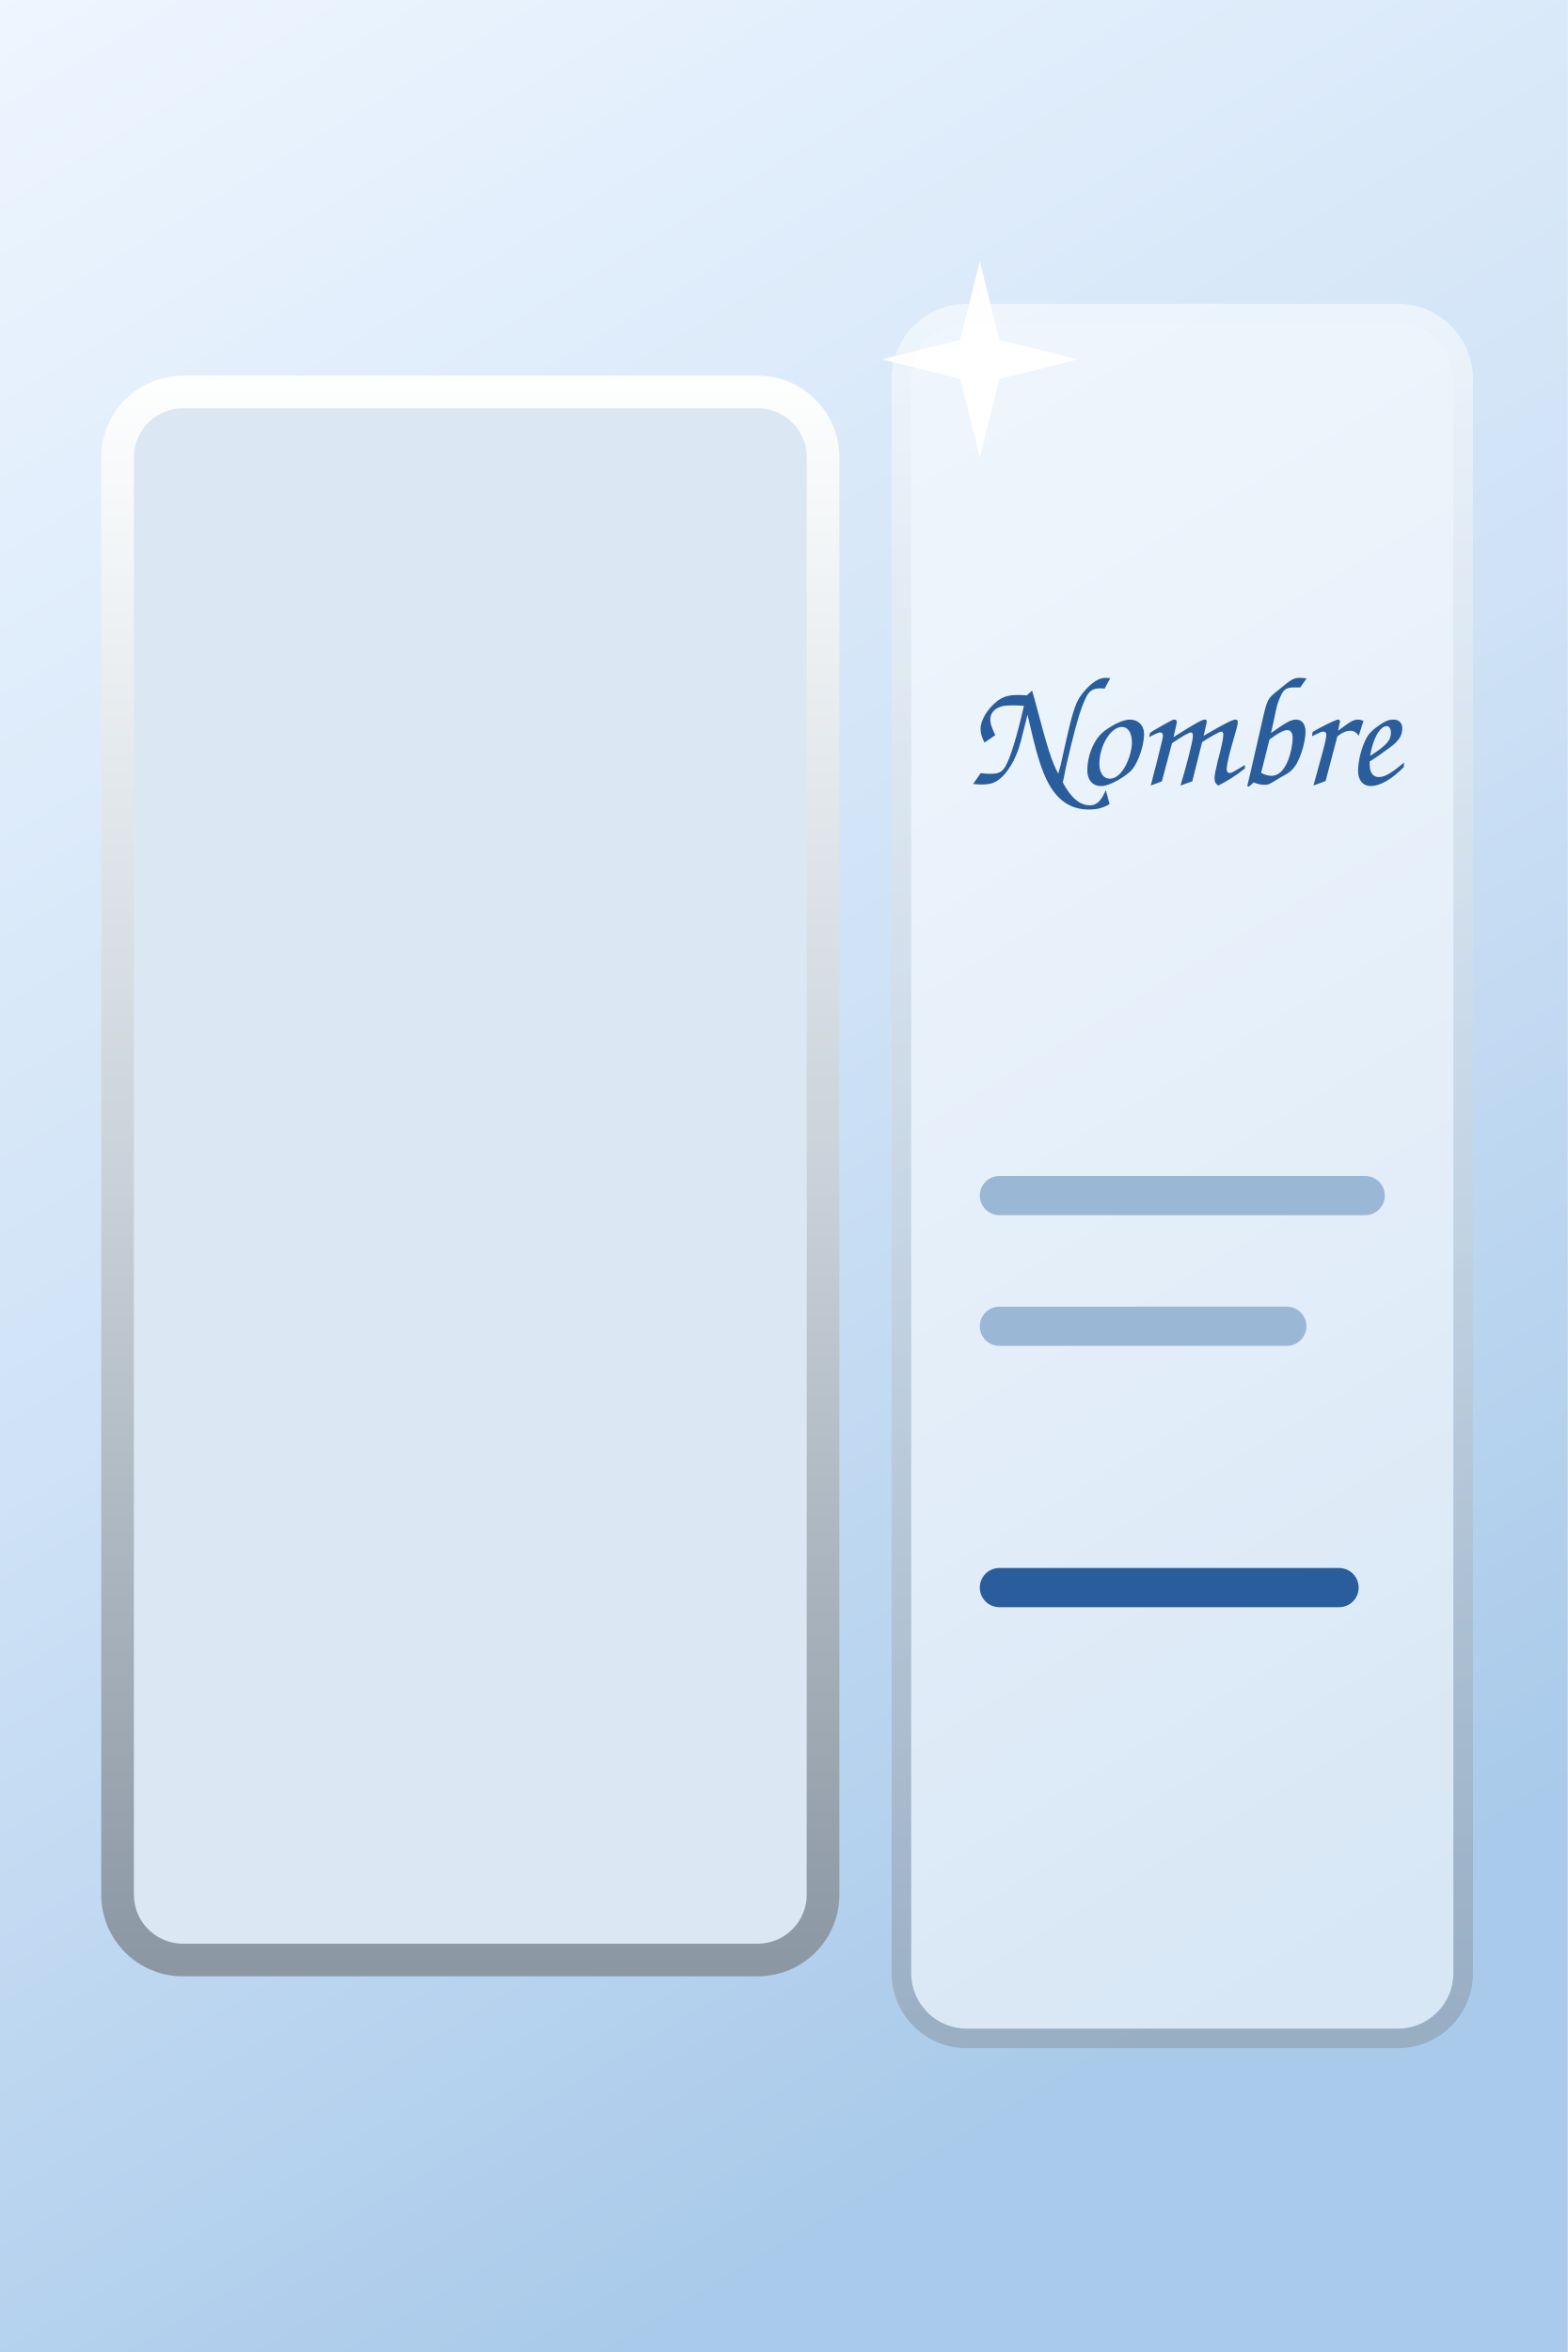
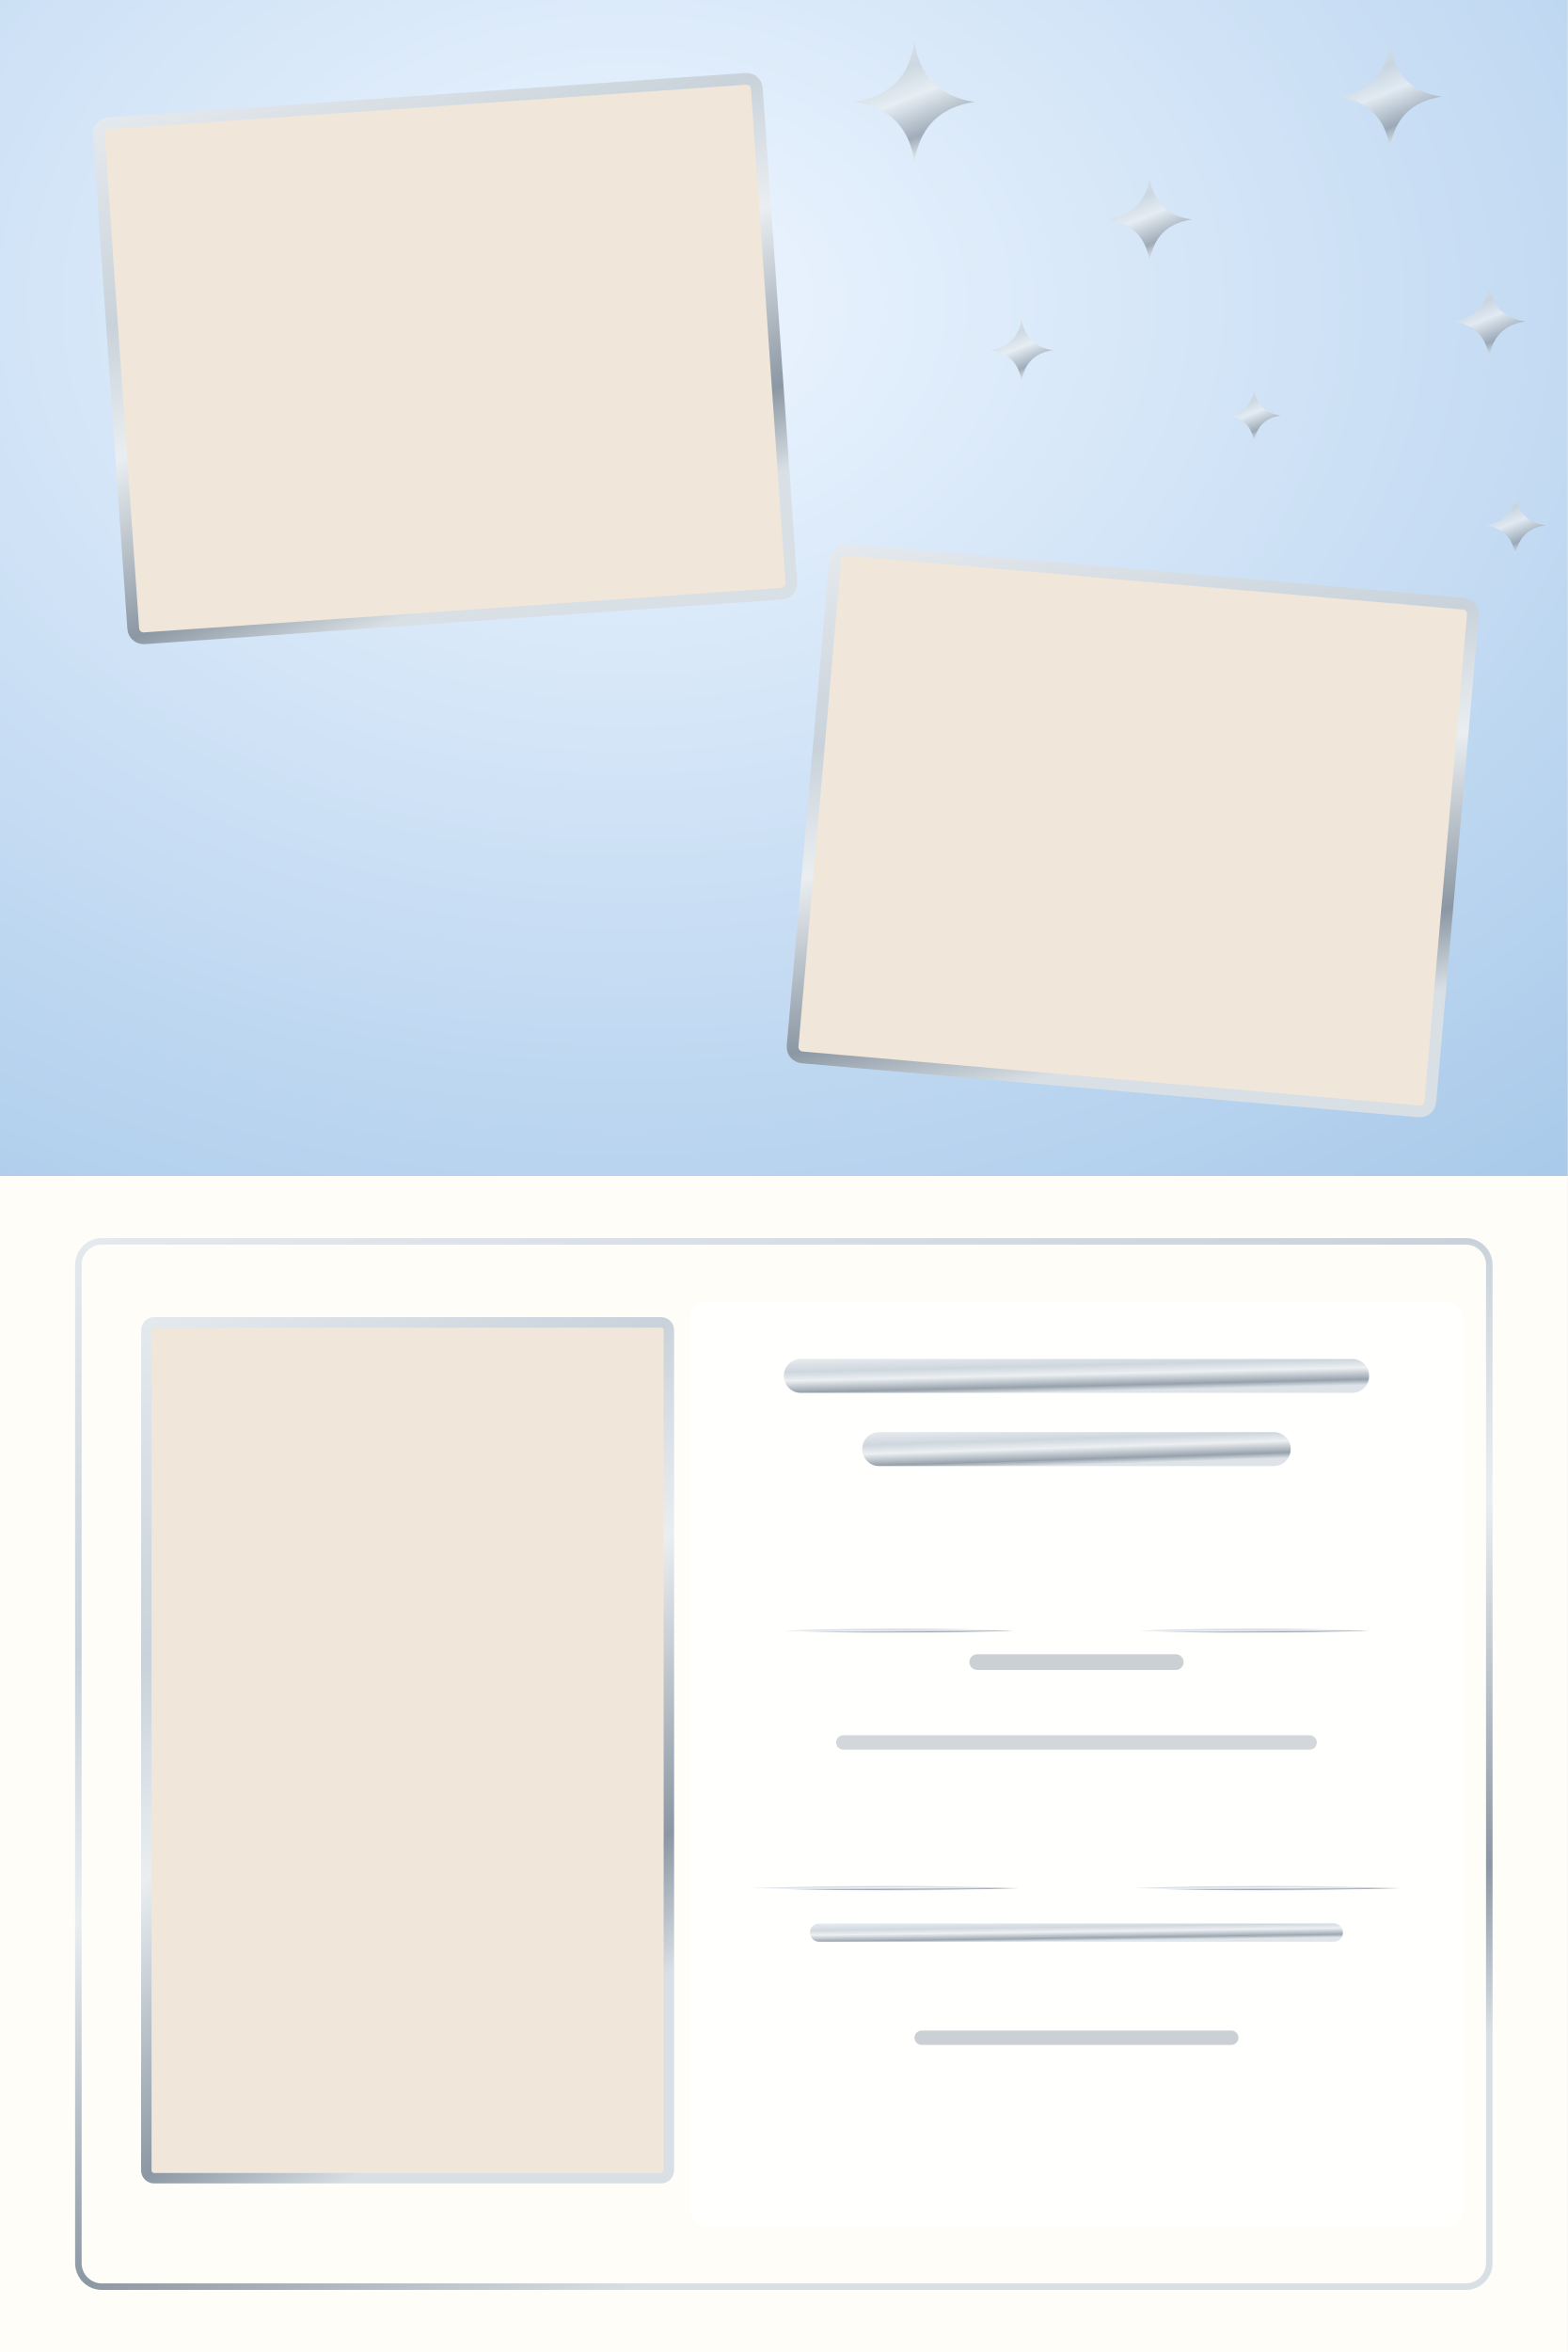
- <svg xmlns="http://www.w3.org/2000/svg" viewBox="0 0 240 360" width="240" height="360">
+ <svg xmlns="http://www.w3.org/2000/svg" viewBox="0 0 1200 1800" width="400" height="600">
  <defs>
-     <linearGradient id="tsky" x1="0" y1="0" x2="0.4" y2="1">
+     <radialGradient id="tb" cx="40%" cy="26%" r="94%">
      <stop offset="0%" stop-color="#eef6ff" />
-       <stop offset="55%" stop-color="#cfe2f6" />
+       <stop offset="46%" stop-color="#cfe2f6" />
      <stop offset="100%" stop-color="#a9caea" />
+     </radialGradient>
+     <linearGradient id="g" x1="0" y1="0" x2="0.4" y2="1">
+       <stop offset="0%" stop-color="#e4e9ed" />
+       <stop offset="34%" stop-color="#c9d2da" />
+       <stop offset="56%" stop-color="#eaeef1" />
+       <stop offset="86%" stop-color="#8b97a3" />
+       <stop offset="100%" stop-color="#d9e0e5" />
    </linearGradient>
-     <linearGradient id="tsilver" x1="0" y1="0" x2="0" y2="1">
-       <stop offset="0%" stop-color="#fdfefe" />
-       <stop offset="50%" stop-color="#c9d2da" />
-       <stop offset="100%" stop-color="#8b97a3" />
-     </linearGradient>
+     <symbol id="mo" viewBox="-50 -50 100 100">
+       <path d="M0,-46 Q6,-6 46,0 Q6,6 0,46 Q-6,6 -46,0 Q-6,-6 0,-46 Z" />
+     </symbol>
  </defs>
-   <rect width="240" height="360" fill="url(#tsky)" />
-   <path d="M150,40 L153,52 L165,55 L153,58 L150,70 L147,58 L135,55 L147,52 Z" fill="#fff" />
-   <rect x="18" y="60" width="108" height="240" rx="10" fill="#dbe7f3" stroke="url(#tsilver)" stroke-width="5" />
-   <rect x="138" y="48" width="86" height="264" rx="10" fill="#fff" opacity="0.55" stroke="url(#tsilver)" stroke-width="3" />
-   <text x="181" y="120" font-family="'Segoe Script','Brush Script MT',cursive" font-size="24" fill="#2a5d9c" text-anchor="middle">Nombre</text>
-   <line x1="150" y1="140" x2="212" y2="140" stroke="url(#tsilver)" stroke-width="2" />
-   <rect x="150" y="180" width="62" height="6" rx="3" fill="#9bb7d6" />
-   <rect x="150" y="200" width="50" height="6" rx="3" fill="#9bb7d6" />
-   <rect x="150" y="240" width="58" height="6" rx="3" fill="#2a5d9c" />
+   <rect x="0" y="0" width="1200" height="900" fill="url(#tb)" />
+   <g fill="url(#g)" color="#8b97a3" opacity="0.75">
+     <use href="#mo" x="-50" y="-50" width="100" height="100" transform="translate(700,78) scale(1)" />
+     <use href="#mo" x="-50" y="-50" width="100" height="100" transform="translate(880,168) scale(0.7)" />
+     <use href="#mo" x="-50" y="-50" width="100" height="100" transform="translate(1064,74) scale(0.86)" />
+     <use href="#mo" x="-50" y="-50" width="100" height="100" transform="translate(1140,246) scale(0.6)" />
+     <use href="#mo" x="-50" y="-50" width="100" height="100" transform="translate(782,268) scale(0.52)" />
+     <use href="#mo" x="-50" y="-50" width="100" height="100" transform="translate(960,318) scale(0.44)" />
+     <use href="#mo" x="-50" y="-50" width="100" height="100" transform="translate(1160,402) scale(0.5)" />
+   </g>
+   <g transform="translate(75,95) rotate(-4)">
+     <rect width="505" height="395" rx="8" fill="#f0e6da" />
+     <rect width="505" height="395" rx="8" fill="none" stroke="url(#g)" stroke-width="9" />
+   </g>
+   <g transform="translate(640,420) rotate(5)">
+     <rect width="490" height="390" rx="8" fill="#f0e6da" />
+     <rect width="490" height="390" rx="8" fill="none" stroke="url(#g)" stroke-width="9" />
+   </g>
+   <rect x="0" y="900" width="1200" height="900" fill="#fffdf8" />
+   <g transform="translate(0,900)">
+     <rect x="60" y="50" width="1080" height="800" rx="18" fill="#fffdf8" />
+     <rect x="60" y="50" width="1080" height="800" rx="18" fill="none" stroke="url(#g)" stroke-width="5" />
+     <rect x="528" y="96" width="592" height="708" rx="14" fill="#ffffff" opacity="0.92" />
+     <rect x="112" y="112" width="400" height="655" rx="6" fill="#f0e6da" />
+     <rect x="112" y="112" width="400" height="655" rx="6" fill="none" stroke="url(#g)" stroke-width="8" />
+     <rect x="600" y="140" width="448" height="26" rx="13" fill="url(#g)" opacity="0.9" />
+     <rect x="660" y="196" width="328" height="26" rx="13" fill="url(#g)" opacity="0.9" />
+     <path d="M600,348 Q690,344.6 776,348 Q690,351.4 600,348 Z" fill="url(#g)" opacity="0.8" />
+     <path d="M1048,348 Q958,344.6 872,348 Q958,351.4 1048,348 Z" fill="url(#g)" opacity="0.8" />
+     <rect x="742" y="366" width="164" height="12" rx="6" fill="#8b97a3" opacity="0.45" />
+     <rect x="640" y="428" width="368" height="11" rx="5.5" fill="#8b97a3" opacity="0.38" />
+     <path d="M576,545 Q684,541.4 780,545 Q684,548.6 576,545 Z" fill="url(#g)" opacity="0.8" />
+     <path d="M1072,545 Q964,541.4 868,545 Q964,548.6 1072,545 Z" fill="url(#g)" opacity="0.8" />
+     <rect x="620" y="572" width="408" height="14" rx="7" fill="url(#g)" opacity="0.85" />
+     <rect x="700" y="654" width="248" height="11" rx="5.5" fill="#8b97a3" opacity="0.45" />
+   </g>
</svg>
